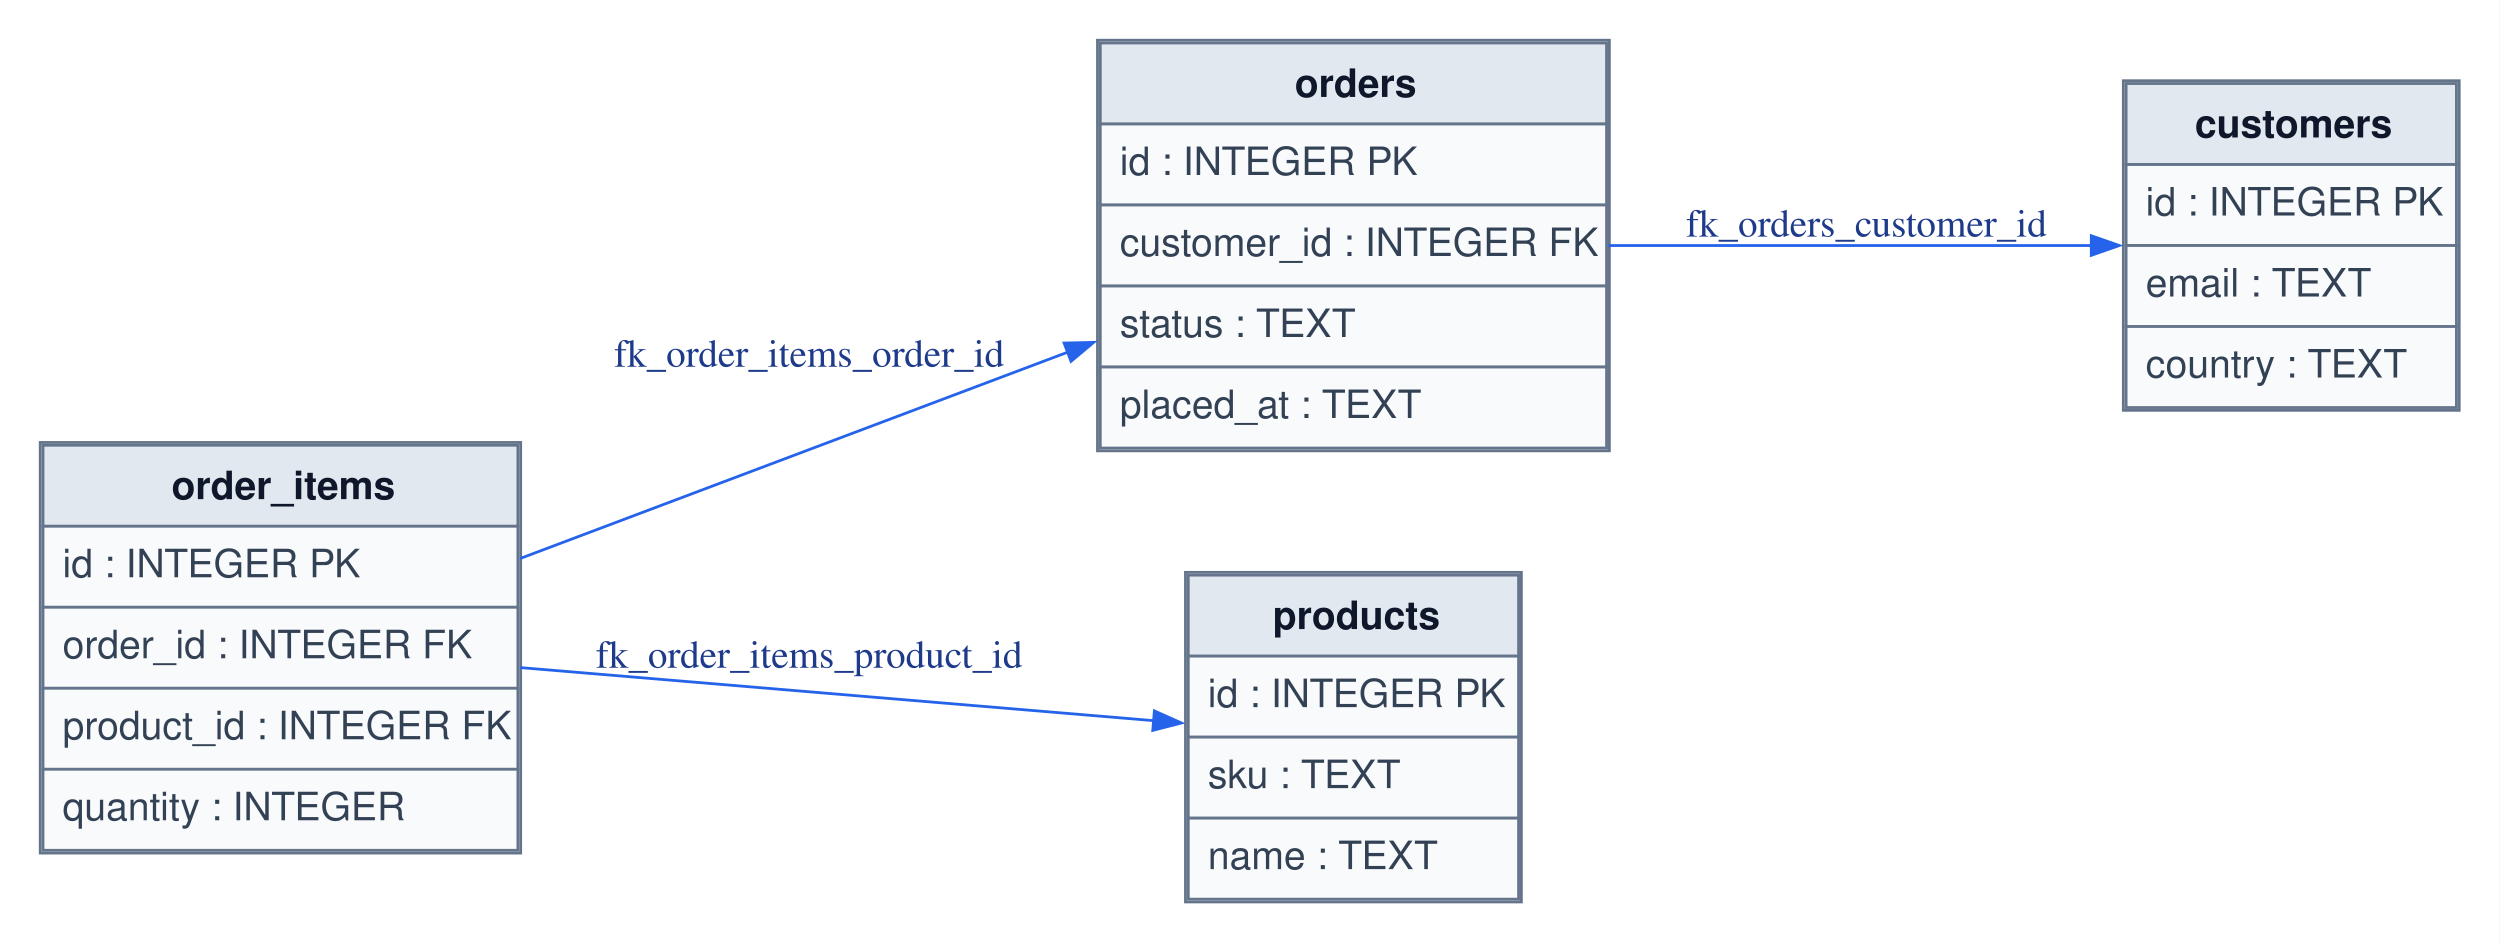
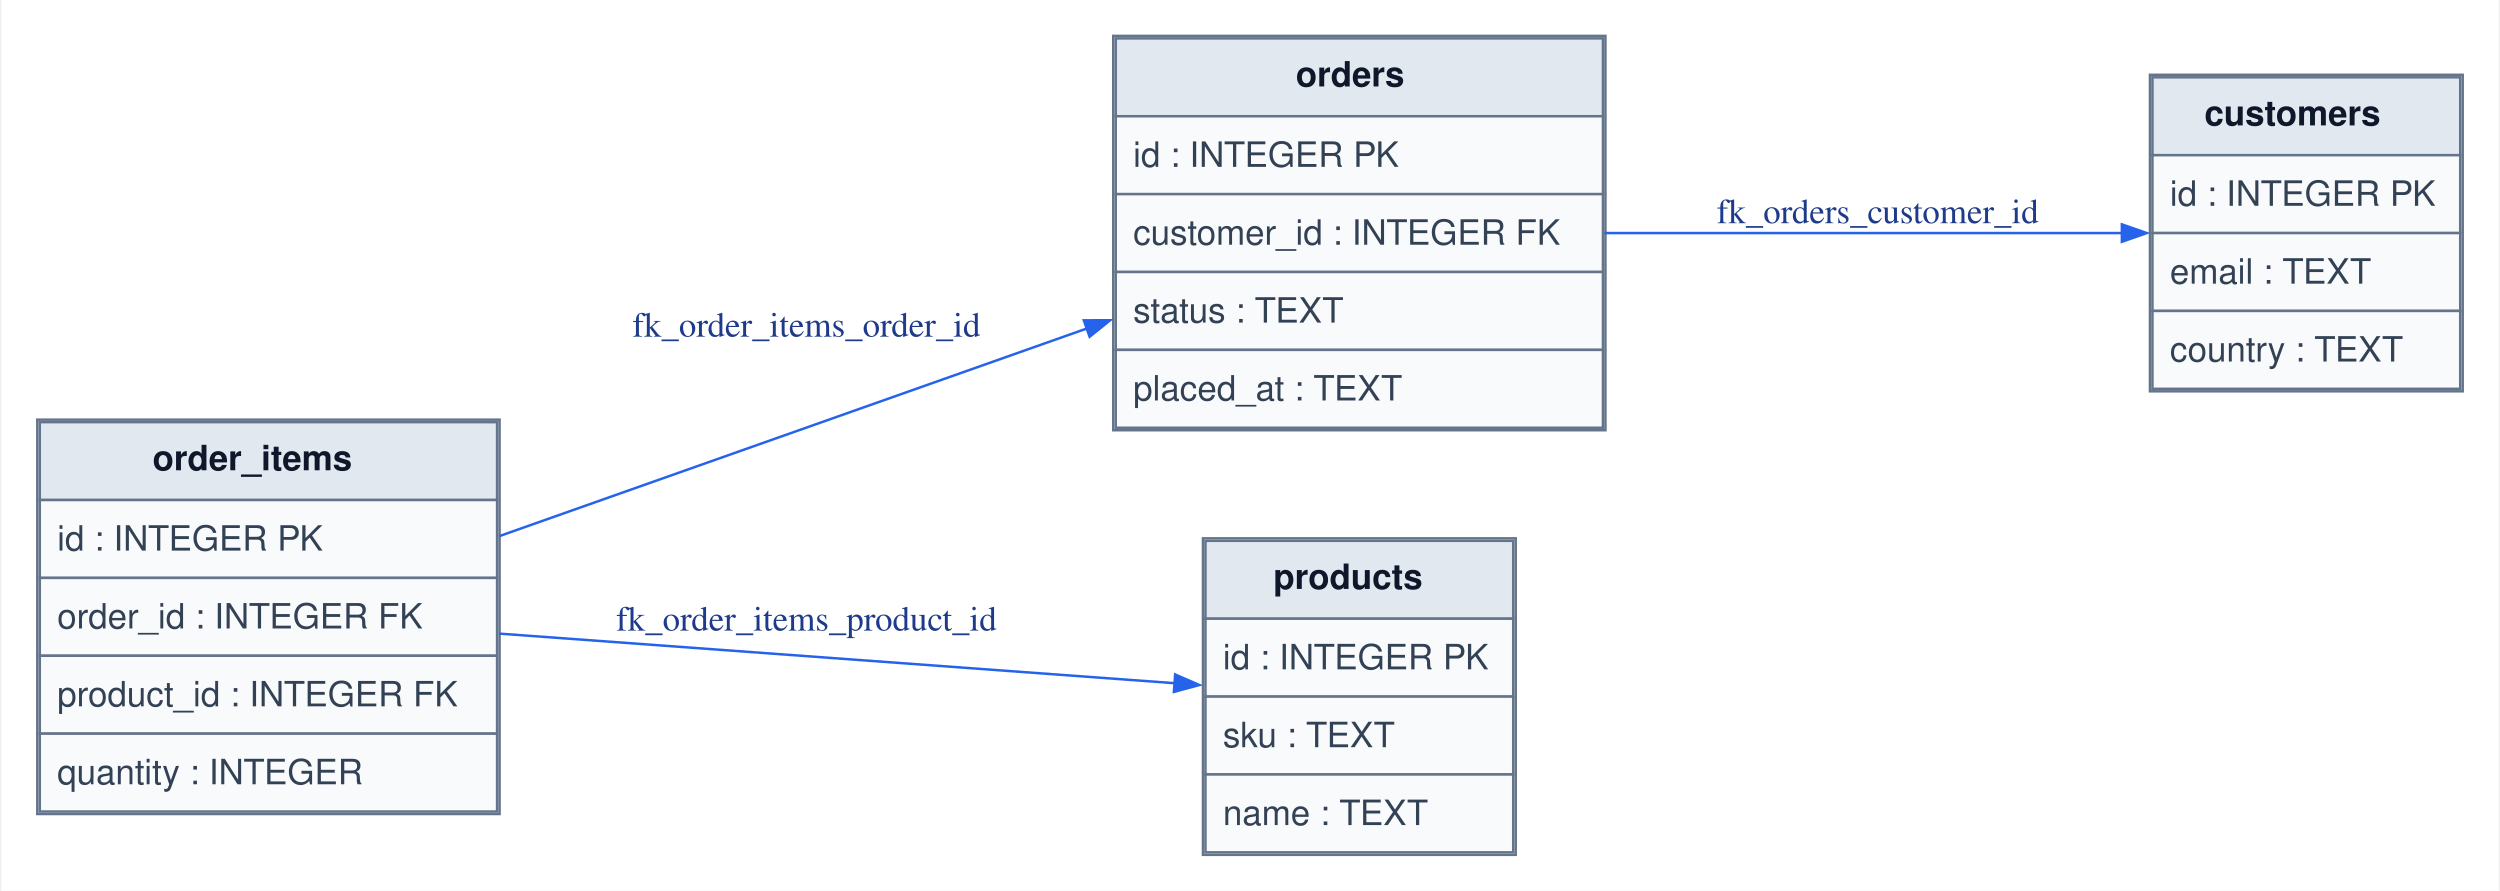
- <svg xmlns="http://www.w3.org/2000/svg" width="895pt" height="337pt" viewBox="0.00 0.00 895.00 337.00">
-   <g id="graph0" class="graph" transform="scale(1 1) rotate(0) translate(14.4 322.9)">
-     <polygon fill="white" stroke="none" points="-14.4,14.4 -14.4,-322.9 880.4,-322.9 880.4,14.4 -14.4,14.4" />
+ <svg xmlns="http://www.w3.org/2000/svg" width="1002pt" height="357pt" viewBox="0.00 0.00 1002.05 357.42">
+   <g id="graph0" class="graph" transform="scale(1 1) rotate(0) translate(14.4 343.02)">
+     <polygon fill="white" stroke="none" points="-14.4,14.4 -14.4,-343.02 987.65,-343.02 987.65,14.4 -14.4,14.4" />
    <g id="node1" class="node">
-       <polygon fill="#e2e8f0" stroke="none" points="746.75,-264 746.75,-293 865,-293 865,-264 746.75,-264" />
-       <polygon fill="none" stroke="#64748b" points="746.75,-264 746.75,-293 865,-293 865,-264 746.75,-264" />
-       <text xml:space="preserve" text-anchor="start" x="771.38" y="-273.7" font-family="Helvetica,sans-Serif" font-weight="bold" font-size="14.00" fill="#0f172a">customers</text>
-       <polygon fill="#f8fafc" stroke="none" points="746.75,-235 746.75,-264 865,-264 865,-235 746.75,-235" />
-       <polygon fill="none" stroke="#64748b" points="746.75,-235 746.75,-264 865,-264 865,-235 746.75,-235" />
-       <text xml:space="preserve" text-anchor="start" x="753.75" y="-245.75" font-family="Helvetica,sans-Serif" font-size="14.00" fill="#334155">id : INTEGER PK</text>
-       <polygon fill="#f8fafc" stroke="none" points="746.75,-206 746.75,-235 865,-235 865,-206 746.75,-206" />
-       <polygon fill="none" stroke="#64748b" points="746.75,-206 746.75,-235 865,-235 865,-206 746.75,-206" />
-       <text xml:space="preserve" text-anchor="start" x="753.75" y="-216.75" font-family="Helvetica,sans-Serif" font-size="14.00" fill="#334155">email : TEXT</text>
-       <polygon fill="#f8fafc" stroke="none" points="746.75,-177 746.75,-206 865,-206 865,-177 746.75,-177" />
-       <polygon fill="none" stroke="#64748b" points="746.75,-177 746.75,-206 865,-206 865,-177 746.75,-177" />
-       <text xml:space="preserve" text-anchor="start" x="753.75" y="-187.75" font-family="Helvetica,sans-Serif" font-size="14.00" fill="#334155">country : TEXT</text>
-       <polygon fill="none" stroke="#64748b" points="745.75,-176 745.75,-294 866,-294 866,-176 745.75,-176" />
+       <polygon fill="#e2e8f0" stroke="none" points="848.75,-280.75 848.75,-312 972.25,-312 972.25,-280.75 848.75,-280.75" />
+       <polygon fill="none" stroke="#64748b" points="848.75,-280.75 848.75,-312 972.25,-312 972.25,-280.75 848.75,-280.75" />
+       <text text-anchor="start" x="869.62" y="-292.7" font-family="Helvetica,sans-Serif" font-weight="bold" font-size="14.00" fill="#0f172a">customers</text>
+       <polygon fill="#f8fafc" stroke="none" points="848.75,-249.5 848.75,-280.75 972.25,-280.75 972.25,-249.5 848.75,-249.5" />
+       <polygon fill="none" stroke="#64748b" points="848.75,-249.5 848.75,-280.75 972.25,-280.75 972.25,-249.5 848.75,-249.5" />
+       <text text-anchor="start" x="855.75" y="-260.45" font-family="Helvetica,sans-Serif" font-size="14.00" fill="#334155">id : INTEGER PK</text>
+       <polygon fill="#f8fafc" stroke="none" points="848.75,-218.25 848.75,-249.5 972.25,-249.5 972.25,-218.25 848.75,-218.25" />
+       <polygon fill="none" stroke="#64748b" points="848.75,-218.25 848.75,-249.5 972.25,-249.5 972.25,-218.25 848.75,-218.25" />
+       <text text-anchor="start" x="855.75" y="-229.2" font-family="Helvetica,sans-Serif" font-size="14.00" fill="#334155">email : TEXT</text>
+       <polygon fill="#f8fafc" stroke="none" points="848.75,-187 848.75,-218.25 972.25,-218.25 972.25,-187 848.75,-187" />
+       <polygon fill="none" stroke="#64748b" points="848.75,-187 848.75,-218.25 972.25,-218.25 972.25,-187 848.75,-187" />
+       <text text-anchor="start" x="855.75" y="-197.95" font-family="Helvetica,sans-Serif" font-size="14.00" fill="#334155">country : TEXT</text>
+       <polygon fill="none" stroke="#64748b" points="847.75,-186 847.75,-313 973.25,-313 973.25,-186 847.75,-186" />
    </g>
    <g id="node2" class="node">
-       <polygon fill="#e2e8f0" stroke="none" points="379.5,-278.5 379.5,-307.5 560.75,-307.5 560.75,-278.5 379.5,-278.5" />
-       <polygon fill="none" stroke="#64748b" points="379.5,-278.5 379.5,-307.5 560.75,-307.5 560.75,-278.5 379.5,-278.5" />
-       <text xml:space="preserve" text-anchor="start" x="449.12" y="-288.2" font-family="Helvetica,sans-Serif" font-weight="bold" font-size="14.00" fill="#0f172a">orders</text>
-       <polygon fill="#f8fafc" stroke="none" points="379.5,-249.5 379.5,-278.5 560.75,-278.5 560.75,-249.5 379.5,-249.5" />
-       <polygon fill="none" stroke="#64748b" points="379.5,-249.5 379.5,-278.5 560.75,-278.5 560.75,-249.5 379.5,-249.5" />
-       <text xml:space="preserve" text-anchor="start" x="386.5" y="-260.25" font-family="Helvetica,sans-Serif" font-size="14.00" fill="#334155">id : INTEGER PK</text>
-       <polygon fill="#f8fafc" stroke="none" points="379.5,-220.5 379.5,-249.5 560.75,-249.5 560.75,-220.5 379.5,-220.5" />
-       <polygon fill="none" stroke="#64748b" points="379.5,-220.5 379.5,-249.5 560.75,-249.5 560.75,-220.5 379.5,-220.5" />
-       <text xml:space="preserve" text-anchor="start" x="386.5" y="-231.25" font-family="Helvetica,sans-Serif" font-size="14.00" fill="#334155">customer_id : INTEGER FK</text>
-       <polygon fill="#f8fafc" stroke="none" points="379.5,-191.5 379.5,-220.5 560.75,-220.5 560.75,-191.5 379.5,-191.5" />
-       <polygon fill="none" stroke="#64748b" points="379.5,-191.5 379.5,-220.5 560.75,-220.5 560.75,-191.5 379.5,-191.5" />
-       <text xml:space="preserve" text-anchor="start" x="386.5" y="-202.25" font-family="Helvetica,sans-Serif" font-size="14.00" fill="#334155">status : TEXT</text>
-       <polygon fill="#f8fafc" stroke="none" points="379.5,-162.5 379.5,-191.5 560.75,-191.5 560.75,-162.5 379.5,-162.5" />
-       <polygon fill="none" stroke="#64748b" points="379.5,-162.5 379.5,-191.5 560.75,-191.5 560.75,-162.5 379.5,-162.5" />
-       <text xml:space="preserve" text-anchor="start" x="386.5" y="-173.25" font-family="Helvetica,sans-Serif" font-size="14.00" fill="#334155">placed_at : TEXT</text>
-       <polygon fill="none" stroke="#64748b" points="378.5,-161.5 378.5,-308.5 561.75,-308.5 561.75,-161.5 378.5,-161.5" />
+       <polygon fill="#e2e8f0" stroke="none" points="432.75,-296.38 432.75,-327.62 628.25,-327.62 628.25,-296.38 432.75,-296.38" />
+       <polygon fill="none" stroke="#64748b" points="432.75,-296.38 432.75,-327.62 628.25,-327.62 628.25,-296.38 432.75,-296.38" />
+       <text text-anchor="start" x="505" y="-308.32" font-family="Helvetica,sans-Serif" font-weight="bold" font-size="14.00" fill="#0f172a">orders</text>
+       <polygon fill="#f8fafc" stroke="none" points="432.75,-265.12 432.75,-296.38 628.25,-296.38 628.25,-265.12 432.75,-265.12" />
+       <polygon fill="none" stroke="#64748b" points="432.75,-265.12 432.75,-296.38 628.25,-296.38 628.25,-265.12 432.75,-265.12" />
+       <text text-anchor="start" x="439.75" y="-276.07" font-family="Helvetica,sans-Serif" font-size="14.00" fill="#334155">id : INTEGER PK</text>
+       <polygon fill="#f8fafc" stroke="none" points="432.75,-233.88 432.75,-265.12 628.25,-265.12 628.25,-233.88 432.75,-233.88" />
+       <polygon fill="none" stroke="#64748b" points="432.75,-233.88 432.75,-265.12 628.25,-265.12 628.25,-233.88 432.75,-233.88" />
+       <text text-anchor="start" x="439.75" y="-244.82" font-family="Helvetica,sans-Serif" font-size="14.00" fill="#334155">customer_id : INTEGER FK</text>
+       <polygon fill="#f8fafc" stroke="none" points="432.75,-202.62 432.75,-233.88 628.25,-233.88 628.25,-202.62 432.75,-202.62" />
+       <polygon fill="none" stroke="#64748b" points="432.75,-202.62 432.75,-233.88 628.25,-233.88 628.25,-202.62 432.75,-202.62" />
+       <text text-anchor="start" x="439.75" y="-213.57" font-family="Helvetica,sans-Serif" font-size="14.00" fill="#334155">status : TEXT</text>
+       <polygon fill="#f8fafc" stroke="none" points="432.75,-171.38 432.75,-202.62 628.25,-202.62 628.25,-171.38 432.75,-171.38" />
+       <polygon fill="none" stroke="#64748b" points="432.75,-171.38 432.75,-202.62 628.25,-202.62 628.25,-171.38 432.75,-171.38" />
+       <text text-anchor="start" x="439.75" y="-182.32" font-family="Helvetica,sans-Serif" font-size="14.00" fill="#334155">placed_at : TEXT</text>
+       <polygon fill="none" stroke="#64748b" points="431.75,-170.38 431.75,-328.62 629.25,-328.62 629.25,-170.38 431.75,-170.38" />
    </g>
    <g id="edge3" class="edge">
-       <path fill="none" stroke="#2563eb" d="M561.44,-235C615.8,-235 683.99,-235 734.36,-235" />
-       <polygon fill="#2563eb" stroke="#2563eb" points="734.28,-238.5 744.28,-235 734.28,-231.5 734.28,-238.5" />
-       <text xml:space="preserve" text-anchor="middle" x="653.75" y="-238.2" font-family="Times,serif" font-size="14.00" fill="#1e3a8a">fk_orders_customer_id</text>
+       <path fill="none" stroke="#2563eb" d="M628.84,-249.5C693.65,-249.5 777.42,-249.5 836.52,-249.5" />
+       <polygon fill="#2563eb" stroke="#2563eb" points="836.48,-253 846.48,-249.5 836.48,-246 836.48,-253" />
+       <text text-anchor="middle" x="738.5" y="-253.45" font-family="Times,serif" font-size="14.00" fill="#1e3a8a">fk_orders_customer_id</text>
    </g>
    <g id="node3" class="node">
-       <polygon fill="#e2e8f0" stroke="none" points="411,-88 411,-117 529.25,-117 529.25,-88 411,-88" />
-       <polygon fill="none" stroke="#64748b" points="411,-88 411,-117 529.25,-117 529.25,-88 411,-88" />
-       <text xml:space="preserve" text-anchor="start" x="441.25" y="-97.7" font-family="Helvetica,sans-Serif" font-weight="bold" font-size="14.00" fill="#0f172a">products</text>
-       <polygon fill="#f8fafc" stroke="none" points="411,-59 411,-88 529.25,-88 529.25,-59 411,-59" />
-       <polygon fill="none" stroke="#64748b" points="411,-59 411,-88 529.25,-88 529.25,-59 411,-59" />
-       <text xml:space="preserve" text-anchor="start" x="418" y="-69.75" font-family="Helvetica,sans-Serif" font-size="14.00" fill="#334155">id : INTEGER PK</text>
-       <polygon fill="#f8fafc" stroke="none" points="411,-30 411,-59 529.25,-59 529.25,-30 411,-30" />
-       <polygon fill="none" stroke="#64748b" points="411,-30 411,-59 529.25,-59 529.25,-30 411,-30" />
-       <text xml:space="preserve" text-anchor="start" x="418" y="-40.75" font-family="Helvetica,sans-Serif" font-size="14.00" fill="#334155">sku : TEXT</text>
-       <polygon fill="#f8fafc" stroke="none" points="411,-1 411,-30 529.25,-30 529.25,-1 411,-1" />
-       <polygon fill="none" stroke="#64748b" points="411,-1 411,-30 529.25,-30 529.25,-1 411,-1" />
-       <text xml:space="preserve" text-anchor="start" x="418" y="-11.75" font-family="Helvetica,sans-Serif" font-size="14.00" fill="#334155">name : TEXT</text>
-       <polygon fill="none" stroke="#64748b" points="410,0 410,-118 530.25,-118 530.25,0 410,0" />
+       <polygon fill="#e2e8f0" stroke="none" points="468.75,-94.75 468.75,-126 592.25,-126 592.25,-94.75 468.75,-94.75" />
+       <polygon fill="none" stroke="#64748b" points="468.75,-94.75 468.75,-126 592.25,-126 592.25,-94.75 468.75,-94.75" />
+       <text text-anchor="start" x="496" y="-106.7" font-family="Helvetica,sans-Serif" font-weight="bold" font-size="14.00" fill="#0f172a">products</text>
+       <polygon fill="#f8fafc" stroke="none" points="468.75,-63.5 468.75,-94.75 592.25,-94.75 592.25,-63.5 468.75,-63.5" />
+       <polygon fill="none" stroke="#64748b" points="468.75,-63.5 468.75,-94.75 592.25,-94.75 592.25,-63.5 468.75,-63.5" />
+       <text text-anchor="start" x="475.75" y="-74.45" font-family="Helvetica,sans-Serif" font-size="14.00" fill="#334155">id : INTEGER PK</text>
+       <polygon fill="#f8fafc" stroke="none" points="468.75,-32.25 468.75,-63.5 592.25,-63.5 592.25,-32.25 468.75,-32.25" />
+       <polygon fill="none" stroke="#64748b" points="468.75,-32.25 468.75,-63.5 592.25,-63.5 592.25,-32.25 468.75,-32.25" />
+       <text text-anchor="start" x="475.75" y="-43.2" font-family="Helvetica,sans-Serif" font-size="14.00" fill="#334155">sku : TEXT</text>
+       <polygon fill="#f8fafc" stroke="none" points="468.75,-1 468.75,-32.25 592.25,-32.25 592.25,-1 468.75,-1" />
+       <polygon fill="none" stroke="#64748b" points="468.75,-1 468.75,-32.25 592.25,-32.25 592.25,-1 468.75,-1" />
+       <text text-anchor="start" x="475.75" y="-11.95" font-family="Helvetica,sans-Serif" font-size="14.00" fill="#334155">name : TEXT</text>
+       <polygon fill="none" stroke="#64748b" points="467.75,0 467.75,-127 593.25,-127 593.25,0 467.75,0" />
    </g>
    <g id="node4" class="node">
-       <polygon fill="#e2e8f0" stroke="none" points="1,-134.5 1,-163.5 171,-163.5 171,-134.5 1,-134.5" />
-       <polygon fill="none" stroke="#64748b" points="1,-134.5 1,-163.5 171,-163.5 171,-134.5 1,-134.5" />
-       <text xml:space="preserve" text-anchor="start" x="47" y="-144.2" font-family="Helvetica,sans-Serif" font-weight="bold" font-size="14.00" fill="#0f172a">order_items</text>
-       <polygon fill="#f8fafc" stroke="none" points="1,-105.5 1,-134.5 171,-134.5 171,-105.5 1,-105.5" />
-       <polygon fill="none" stroke="#64748b" points="1,-105.5 1,-134.5 171,-134.5 171,-105.5 1,-105.5" />
-       <text xml:space="preserve" text-anchor="start" x="8" y="-116.25" font-family="Helvetica,sans-Serif" font-size="14.00" fill="#334155">id : INTEGER PK</text>
-       <polygon fill="#f8fafc" stroke="none" points="1,-76.5 1,-105.5 171,-105.5 171,-76.5 1,-76.5" />
-       <polygon fill="none" stroke="#64748b" points="1,-76.5 1,-105.5 171,-105.5 171,-76.5 1,-76.5" />
-       <text xml:space="preserve" text-anchor="start" x="8" y="-87.25" font-family="Helvetica,sans-Serif" font-size="14.00" fill="#334155">order_id : INTEGER FK</text>
-       <polygon fill="#f8fafc" stroke="none" points="1,-47.5 1,-76.5 171,-76.5 171,-47.5 1,-47.5" />
-       <polygon fill="none" stroke="#64748b" points="1,-47.5 1,-76.5 171,-76.5 171,-47.5 1,-47.5" />
-       <text xml:space="preserve" text-anchor="start" x="8" y="-58.25" font-family="Helvetica,sans-Serif" font-size="14.00" fill="#334155">product_id : INTEGER FK</text>
-       <polygon fill="#f8fafc" stroke="none" points="1,-18.5 1,-47.5 171,-47.5 171,-18.5 1,-18.5" />
-       <polygon fill="none" stroke="#64748b" points="1,-18.5 1,-47.5 171,-47.5 171,-18.5 1,-18.5" />
-       <text xml:space="preserve" text-anchor="start" x="8" y="-29.25" font-family="Helvetica,sans-Serif" font-size="14.00" fill="#334155">quantity : INTEGER</text>
-       <polygon fill="none" stroke="#64748b" points="0,-17.5 0,-164.5 172,-164.5 172,-17.5 0,-17.5" />
+       <polygon fill="#e2e8f0" stroke="none" points="1,-142.38 1,-173.62 184.5,-173.62 184.5,-142.38 1,-142.38" />
+       <polygon fill="none" stroke="#64748b" points="1,-142.38 1,-173.62 184.5,-173.62 184.5,-142.38 1,-142.38" />
+       <text text-anchor="start" x="46.25" y="-154.32" font-family="Helvetica,sans-Serif" font-weight="bold" font-size="14.00" fill="#0f172a">order_items</text>
+       <polygon fill="#f8fafc" stroke="none" points="1,-111.12 1,-142.38 184.5,-142.38 184.5,-111.12 1,-111.12" />
+       <polygon fill="none" stroke="#64748b" points="1,-111.12 1,-142.38 184.5,-142.38 184.5,-111.12 1,-111.12" />
+       <text text-anchor="start" x="8" y="-122.08" font-family="Helvetica,sans-Serif" font-size="14.00" fill="#334155">id : INTEGER PK</text>
+       <polygon fill="#f8fafc" stroke="none" points="1,-79.88 1,-111.12 184.5,-111.12 184.5,-79.88 1,-79.88" />
+       <polygon fill="none" stroke="#64748b" points="1,-79.88 1,-111.12 184.5,-111.12 184.5,-79.88 1,-79.88" />
+       <text text-anchor="start" x="8" y="-90.83" font-family="Helvetica,sans-Serif" font-size="14.00" fill="#334155">order_id : INTEGER FK</text>
+       <polygon fill="#f8fafc" stroke="none" points="1,-48.62 1,-79.88 184.5,-79.88 184.5,-48.62 1,-48.62" />
+       <polygon fill="none" stroke="#64748b" points="1,-48.62 1,-79.88 184.5,-79.88 184.5,-48.62 1,-48.62" />
+       <text text-anchor="start" x="8" y="-59.58" font-family="Helvetica,sans-Serif" font-size="14.00" fill="#334155">product_id : INTEGER FK</text>
+       <polygon fill="#f8fafc" stroke="none" points="1,-17.38 1,-48.62 184.5,-48.62 184.5,-17.38 1,-17.38" />
+       <polygon fill="none" stroke="#64748b" points="1,-17.38 1,-48.62 184.5,-48.62 184.5,-17.38 1,-17.38" />
+       <text text-anchor="start" x="8" y="-28.32" font-family="Helvetica,sans-Serif" font-size="14.00" fill="#334155">quantity : INTEGER</text>
+       <polygon fill="none" stroke="#64748b" points="0,-16.38 0,-174.62 185.5,-174.62 185.5,-16.38 0,-16.38" />
    </g>
    <g id="edge1" class="edge">
-       <path fill="none" stroke="#2563eb" d="M171.81,-122.96C229.8,-144.81 306.94,-173.88 368.11,-196.93" />
-       <polygon fill="#2563eb" stroke="#2563eb" points="366.55,-200.09 377.14,-200.34 369.02,-193.54 366.55,-200.09" />
-       <text xml:space="preserve" text-anchor="middle" x="275.25" y="-191.62" font-family="Times,serif" font-size="14.00" fill="#1e3a8a">fk_order_items_order_id</text>
+       <path fill="none" stroke="#2563eb" d="M185.36,-127.88C254.24,-152.22 348.83,-185.65 421.41,-211.3" />
+       <polygon fill="#2563eb" stroke="#2563eb" points="419.94,-214.49 430.53,-214.52 422.27,-207.89 419.94,-214.49" />
+       <text text-anchor="middle" x="308.62" y="-207.94" font-family="Times,serif" font-size="14.00" fill="#1e3a8a">fk_order_items_order_id</text>
    </g>
    <g id="edge2" class="edge">
-       <path fill="none" stroke="#2563eb" d="M171.81,-83.9C240.05,-78.18 334.81,-70.25 398.86,-64.88" />
-       <polygon fill="#2563eb" stroke="#2563eb" points="398.87,-68.4 408.54,-64.07 398.29,-61.42 398.87,-68.4" />
-       <text xml:space="preserve" text-anchor="middle" x="275.25" y="-83.85" font-family="Times,serif" font-size="14.00" fill="#1e3a8a">fk_order_items_product_id</text>
+       <path fill="none" stroke="#2563eb" d="M185.36,-88.77C266.09,-82.84 382.14,-74.32 456.68,-68.85" />
+       <polygon fill="#2563eb" stroke="#2563eb" points="456.59,-72.36 466.31,-68.14 456.08,-65.38 456.59,-72.36" />
+       <text text-anchor="middle" x="308.62" y="-89.99" font-family="Times,serif" font-size="14.00" fill="#1e3a8a">fk_order_items_product_id</text>
    </g>
  </g>
</svg>
